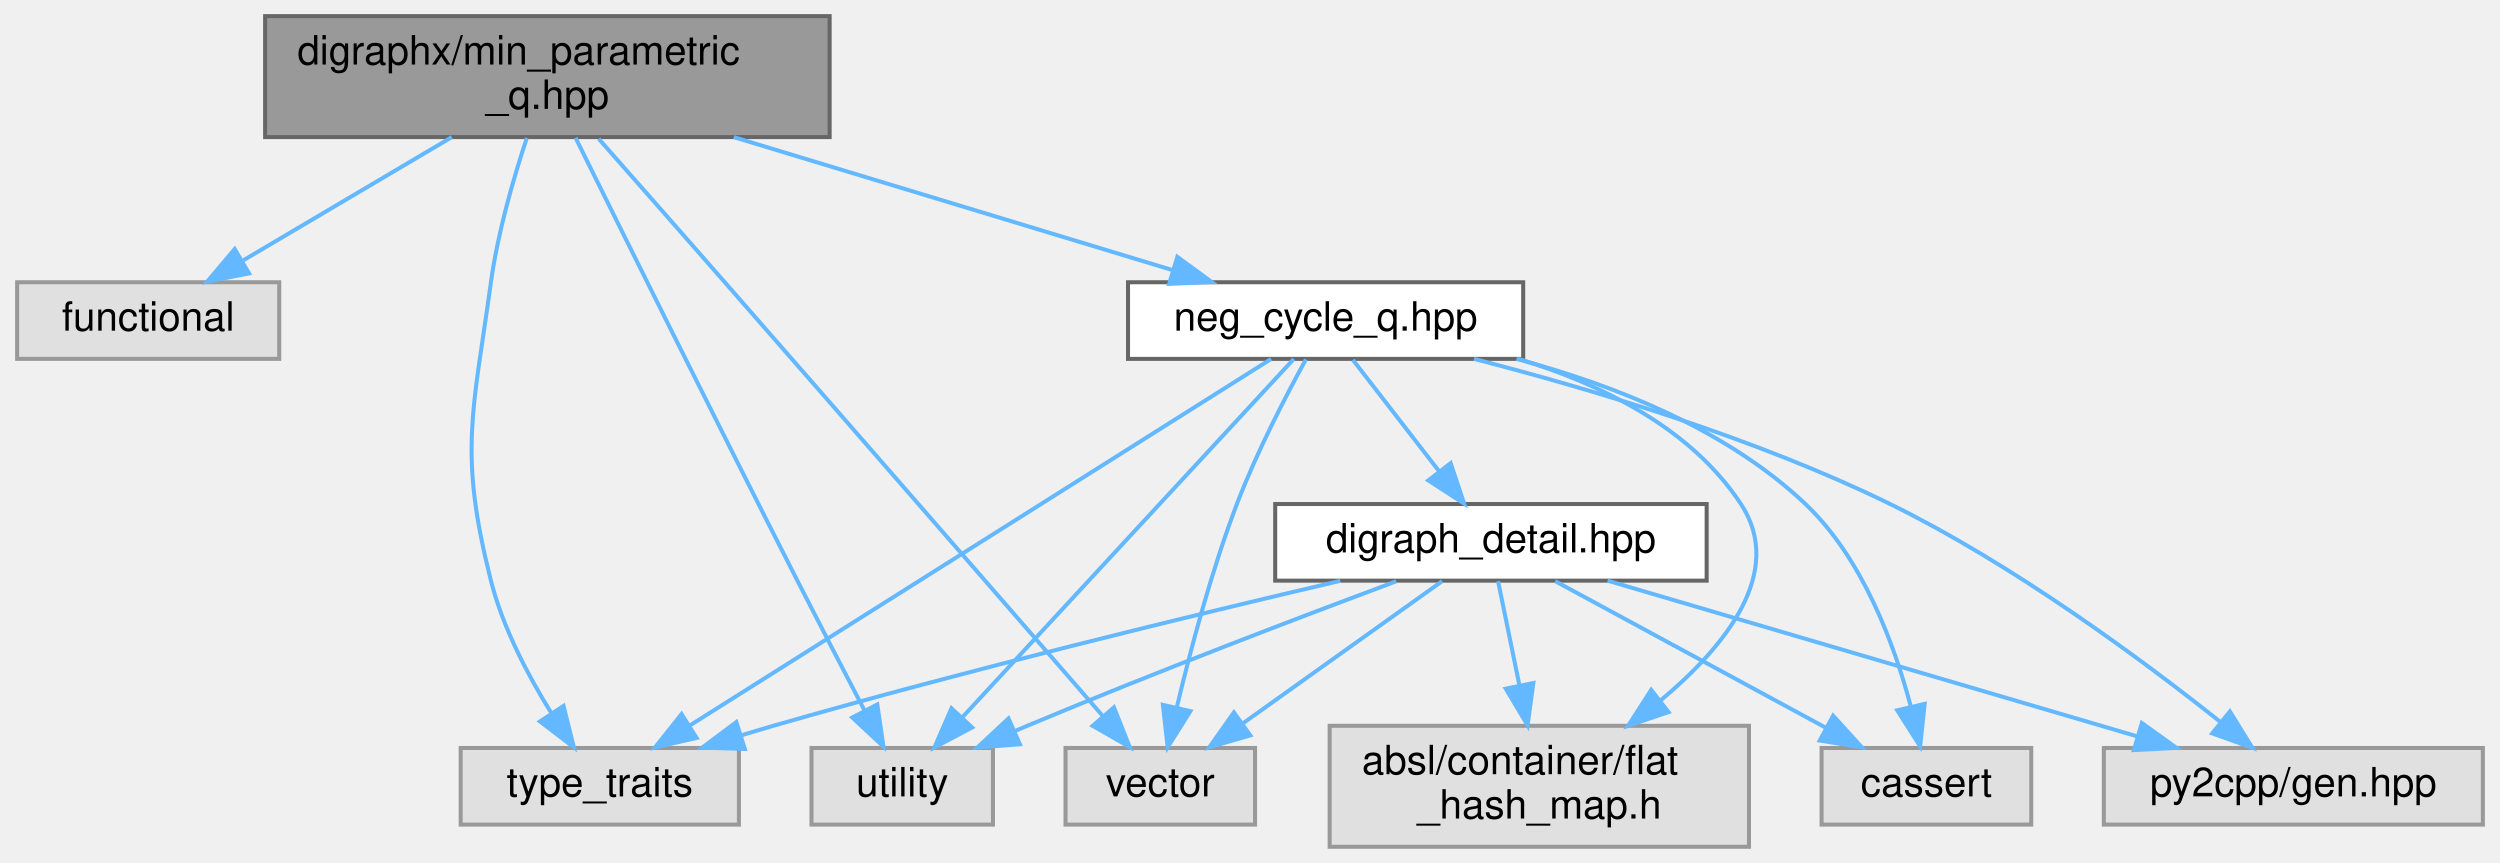
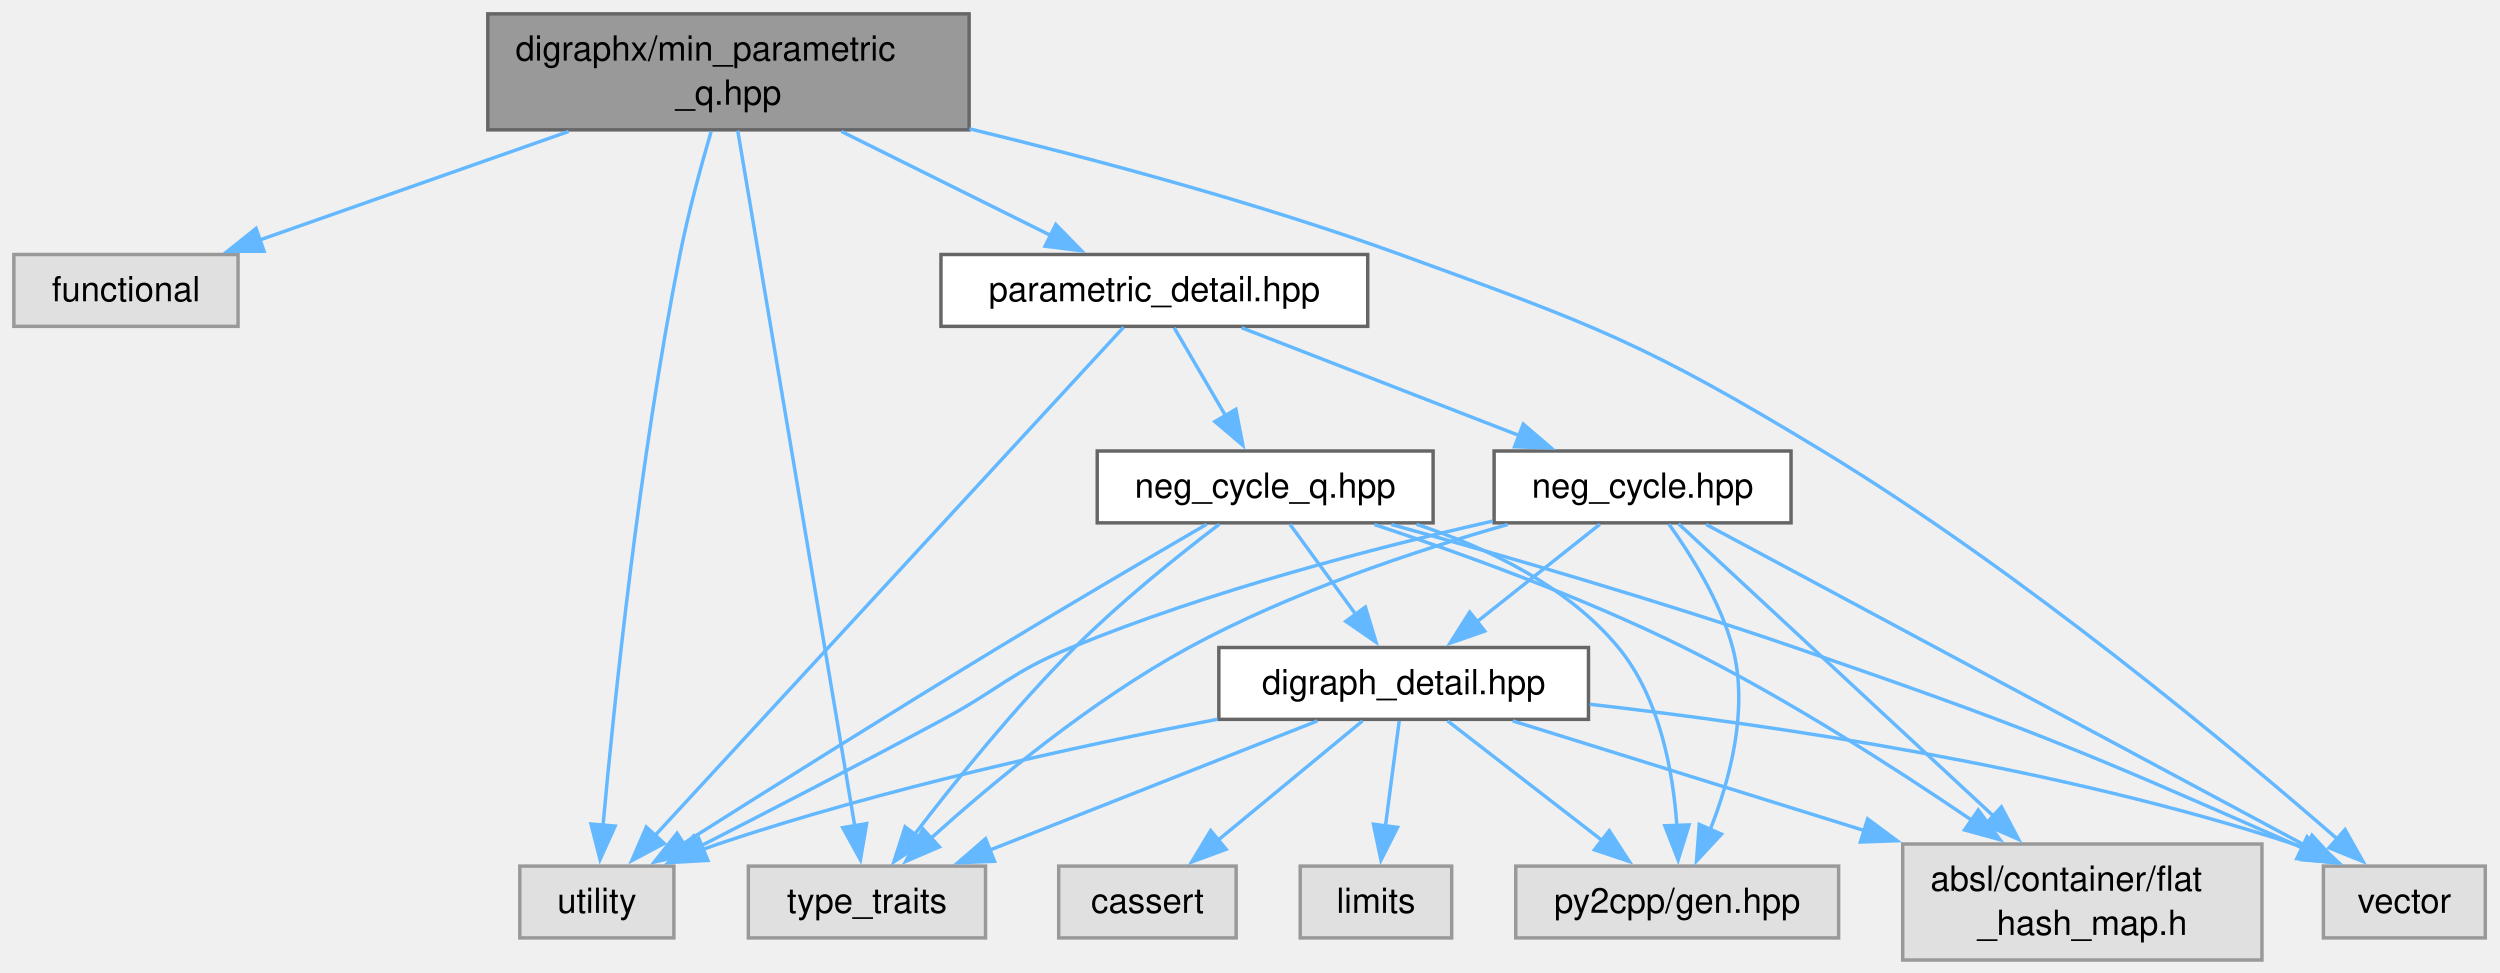
- <svg xmlns="http://www.w3.org/2000/svg" xmlns:xlink="http://www.w3.org/1999/xlink" width="620pt" height="214pt" viewBox="0.00 0.00 619.50 214.00">
-   <g id="graph0" class="graph" transform="scale(1 1) rotate(0) translate(4 210)">
+ <svg xmlns="http://www.w3.org/2000/svg" xmlns:xlink="http://www.w3.org/1999/xlink" width="722pt" height="281pt" viewBox="0.00 0.00 722.00 281.00">
+   <g id="graph0" class="graph" transform="scale(1 1) rotate(0) translate(4 277.25)">
    <g id="Node000001" class="node">
      <g id="a_Node000001">
        <a xlink:title="Minimum parametric network problem solver with constraints.">
-           <polygon fill="#999999" stroke="#666666" points="201.5,-206 61.5,-206 61.5,-176 201.5,-176 201.5,-206" />
-           <text text-anchor="start" x="69.5" y="-194" font-family="Helvetica,sans-Serif" font-size="10.00">digraphx/min_parametric</text>
-           <text text-anchor="middle" x="131.5" y="-183" font-family="Helvetica,sans-Serif" font-size="10.00">_q.hpp</text>
+           <polygon fill="#999999" stroke="#666666" points="275.88,-273.25 136.88,-273.25 136.88,-239.75 275.88,-239.75 275.88,-273.25" />
+           <text xml:space="preserve" text-anchor="start" x="144.88" y="-259.75" font-family="Helvetica,sans-Serif" font-size="10.00">digraphx/min_parametric</text>
+           <text xml:space="preserve" text-anchor="middle" x="206.38" y="-247" font-family="Helvetica,sans-Serif" font-size="10.00">_q.hpp</text>
        </a>
      </g>
    </g>
    <g id="Node000002" class="node">
      <g id="a_Node000002">
        <a xlink:title=" ">
-           <polygon fill="#e0e0e0" stroke="#999999" points="65,-140 0,-140 0,-121 65,-121 65,-140" />
-           <text text-anchor="middle" x="32.5" y="-128" font-family="Helvetica,sans-Serif" font-size="10.00">functional</text>
+           <polygon fill="#e0e0e0" stroke="#999999" points="64.75,-203.75 0,-203.75 0,-183 64.75,-183 64.75,-203.75" />
+           <text xml:space="preserve" text-anchor="middle" x="32.38" y="-190.25" font-family="Helvetica,sans-Serif" font-size="10.00">functional</text>
        </a>
      </g>
    </g>
    <g id="edge1_Node000001_Node000002" class="edge">
      <g id="a_edge1_Node000001_Node000002">
        <a xlink:title=" ">
-           <path fill="none" stroke="#63b8ff" d="M107.79,-175.99C92.15,-166.75 71.76,-154.7 56.14,-145.47" />
-           <polygon fill="#63b8ff" stroke="#63b8ff" points="57.51,-142.21 47.12,-140.14 53.95,-148.24 57.51,-142.21" />
+           <path fill="none" stroke="#63b8ff" d="M160.2,-239.28C132.36,-229.5 97.31,-217.19 70.96,-207.93" />
+           <polygon fill="#63b8ff" stroke="#63b8ff" points="72.27,-204.68 61.67,-204.67 69.95,-211.28 72.27,-204.68" />
        </a>
      </g>
    </g>
    <g id="Node000003" class="node">
      <g id="a_Node000003">
        <a xlink:title=" ">
-           <polygon fill="#e0e0e0" stroke="#999999" points="179,-24.5 110,-24.5 110,-5.5 179,-5.5 179,-24.5" />
-           <text text-anchor="middle" x="144.5" y="-12.5" font-family="Helvetica,sans-Serif" font-size="10.00">type_traits</text>
+           <polygon fill="#e0e0e0" stroke="#999999" points="280.62,-27.12 212.12,-27.12 212.12,-6.38 280.62,-6.38 280.62,-27.12" />
+           <text xml:space="preserve" text-anchor="middle" x="246.38" y="-13.62" font-family="Helvetica,sans-Serif" font-size="10.00">type_traits</text>
        </a>
      </g>
    </g>
    <g id="edge2_Node000001_Node000003" class="edge">
      <g id="a_edge2_Node000001_Node000003">
        <a xlink:title=" ">
-           <path fill="none" stroke="#63b8ff" d="M126.4,-175.78C123.13,-165.89 119.19,-152.32 117.5,-140 113.02,-107.42 109.44,-97.89 117.5,-66 120.44,-54.36 126.69,-42.48 132.44,-33.23" />
-           <polygon fill="#63b8ff" stroke="#63b8ff" points="135.51,-34.93 138.08,-24.65 129.66,-31.08 135.51,-34.93" />
+           <path fill="none" stroke="#63b8ff" d="M209.06,-239.53C216.09,-197.76 235.02,-85.27 242.88,-38.54" />
+           <polygon fill="#63b8ff" stroke="#63b8ff" points="246.28,-39.39 244.49,-28.94 239.38,-38.22 246.28,-39.39" />
        </a>
      </g>
    </g>
    <g id="Node000004" class="node">
      <g id="a_Node000004">
        <a xlink:title=" ">
-           <polygon fill="#e0e0e0" stroke="#999999" points="242,-24.5 197,-24.5 197,-5.5 242,-5.5 242,-24.5" />
-           <text text-anchor="middle" x="219.5" y="-12.5" font-family="Helvetica,sans-Serif" font-size="10.00">utility</text>
+           <polygon fill="#e0e0e0" stroke="#999999" points="190.62,-27.12 146.12,-27.12 146.12,-6.38 190.62,-6.38 190.62,-27.12" />
+           <text xml:space="preserve" text-anchor="middle" x="168.38" y="-13.62" font-family="Helvetica,sans-Serif" font-size="10.00">utility</text>
        </a>
      </g>
    </g>
    <g id="edge3_Node000001_Node000004" class="edge">
      <g id="a_edge3_Node000001_Node000004">
        <a xlink:title=" ">
-           <path fill="none" stroke="#63b8ff" d="M138.49,-175.83C149.9,-152.76 173.27,-105.67 193.5,-66 198.98,-55.26 205.2,-43.28 210.19,-33.74" />
-           <polygon fill="#63b8ff" stroke="#63b8ff" points="213.32,-35.31 214.85,-24.83 207.11,-32.06 213.32,-35.31" />
+           <path fill="none" stroke="#63b8ff" d="M201.39,-239.32C198.42,-229.18 194.77,-215.8 192.38,-203.75 180.61,-144.57 173.3,-73.6 170.16,-38.92" />
+           <polygon fill="#63b8ff" stroke="#63b8ff" points="173.65,-38.67 169.29,-29.02 166.68,-39.28 173.65,-38.67" />
        </a>
      </g>
    </g>
    <g id="Node000005" class="node">
      <g id="a_Node000005">
        <a xlink:title=" ">
-           <polygon fill="#e0e0e0" stroke="#999999" points="307,-24.5 260,-24.5 260,-5.5 307,-5.5 307,-24.5" />
-           <text text-anchor="middle" x="283.5" y="-12.5" font-family="Helvetica,sans-Serif" font-size="10.00">vector</text>
+           <polygon fill="#e0e0e0" stroke="#999999" points="713.75,-27.12 667,-27.12 667,-6.38 713.75,-6.38 713.75,-27.12" />
+           <text xml:space="preserve" text-anchor="middle" x="690.38" y="-13.62" font-family="Helvetica,sans-Serif" font-size="10.00">vector</text>
        </a>
      </g>
    </g>
    <g id="edge4_Node000001_Node000005" class="edge">
      <g id="a_edge4_Node000001_Node000005">
        <a xlink:title=" ">
-           <path fill="none" stroke="#63b8ff" d="M144.23,-175.58C153.02,-165.6 164.99,-152.01 175.5,-140 209.16,-101.55 248.56,-56.24 269.21,-32.46" />
-           <polygon fill="#63b8ff" stroke="#63b8ff" points="272.01,-34.58 275.92,-24.73 266.72,-29.99 272.01,-34.58" />
+           <path fill="none" stroke="#63b8ff" d="M275.96,-240.06C313.33,-230.99 359.91,-218.43 400.38,-203.75 456.59,-183.35 471.26,-178.03 522.38,-147 579.96,-112.04 641.1,-60.99 671.26,-34.73" />
+           <polygon fill="#63b8ff" stroke="#63b8ff" points="673.24,-37.65 678.45,-28.43 668.62,-32.39 673.24,-37.65" />
        </a>
      </g>
    </g>
    <g id="Node000006" class="node">
      <g id="a_Node000006">
-         <a xlink:href="neg__cycle__q_8hpp.html" target="_top" xlink:title="Negative cycle detection with constraints using Howard's method.">
-           <polygon fill="white" stroke="#666666" points="373.5,-140 275.5,-140 275.5,-121 373.5,-121 373.5,-140" />
-           <text text-anchor="middle" x="324.5" y="-128" font-family="Helvetica,sans-Serif" font-size="10.00">neg_cycle_q.hpp</text>
+         <a xlink:href="parametric__detail_8hpp.html" target="_top" xlink:title="Shared parametric-search loop and its injected strategies.">
+           <polygon fill="white" stroke="#666666" points="391,-203.75 267.75,-203.75 267.75,-183 391,-183 391,-203.75" />
+           <text xml:space="preserve" text-anchor="middle" x="329.38" y="-190.25" font-family="Helvetica,sans-Serif" font-size="10.00">parametric_detail.hpp</text>
        </a>
      </g>
    </g>
    <g id="edge5_Node000001_Node000006" class="edge">
      <g id="a_edge5_Node000001_Node000006">
        <a xlink:title=" ">
-           <path fill="none" stroke="#63b8ff" d="M177.73,-175.99C211.04,-165.89 255.43,-152.44 286.64,-142.98" />
-           <polygon fill="#63b8ff" stroke="#63b8ff" points="287.73,-146.3 296.28,-140.05 285.7,-139.6 287.73,-146.3" />
-         </a>
-       </g>
-     </g>
-     <g id="edge9_Node000006_Node000003" class="edge">
-       <g id="a_edge9_Node000006_Node000003">
-         <a xlink:title=" ">
-           <path fill="none" stroke="#63b8ff" d="M310.97,-120.97C280.22,-101.58 204.81,-54.03 166.95,-30.16" />
-           <polygon fill="#63b8ff" stroke="#63b8ff" points="168.51,-27 158.19,-24.63 164.78,-32.92 168.51,-27" />
-         </a>
-       </g>
-     </g>
-     <g id="edge10_Node000006_Node000004" class="edge">
-       <g id="a_edge10_Node000006_Node000004">
-         <a xlink:title=" ">
-           <path fill="none" stroke="#63b8ff" d="M316.61,-120.97C299.13,-102.07 256.9,-56.43 234.32,-32.02" />
-           <polygon fill="#63b8ff" stroke="#63b8ff" points="236.84,-29.59 227.48,-24.63 231.71,-34.35 236.84,-29.59" />
-         </a>
-       </g>
-     </g>
-     <g id="edge11_Node000006_Node000005" class="edge">
-       <g id="a_edge11_Node000006_Node000005">
-         <a xlink:title=" ">
-           <path fill="none" stroke="#63b8ff" d="M319.61,-120.86C314.77,-112.05 307.41,-97.89 302.5,-85 296.15,-68.33 290.94,-48.64 287.6,-34.58" />
-           <polygon fill="#63b8ff" stroke="#63b8ff" points="290.97,-33.63 285.33,-24.67 284.15,-35.19 290.97,-33.63" />
+           <path fill="none" stroke="#63b8ff" d="M239.01,-239.28C257.81,-229.94 281.27,-218.28 299.57,-209.19" />
+           <polygon fill="#63b8ff" stroke="#63b8ff" points="300.92,-212.42 308.32,-204.84 297.81,-206.15 300.92,-212.42" />
+         </a>
+       </g>
+     </g>
+     <g id="edge6_Node000006_Node000004" class="edge">
+       <g id="a_edge6_Node000006_Node000004">
+         <a xlink:title=" ">
+           <path fill="none" stroke="#63b8ff" d="M320.49,-182.74C294.6,-154.66 218.93,-72.59 185.08,-35.87" />
+           <polygon fill="#63b8ff" stroke="#63b8ff" points="187.81,-33.67 178.46,-28.69 182.66,-38.41 187.81,-33.67" />
        </a>
      </g>
    </g>
    <g id="Node000007" class="node">
      <g id="a_Node000007">
-         <a xlink:title=" ">
-           <polygon fill="#e0e0e0" stroke="#999999" points="429.5,-30 325.5,-30 325.5,0 429.5,0 429.5,-30" />
-           <text text-anchor="start" x="333.5" y="-18" font-family="Helvetica,sans-Serif" font-size="10.00">absl/container/flat</text>
-           <text text-anchor="middle" x="377.5" y="-7" font-family="Helvetica,sans-Serif" font-size="10.00">_hash_map.h</text>
-         </a>
-       </g>
-     </g>
-     <g id="edge6_Node000006_Node000007" class="edge">
-       <g id="a_edge6_Node000006_Node000007">
-         <a xlink:title=" ">
-           <path fill="none" stroke="#63b8ff" d="M372.35,-120.99C392.97,-114.7 415.14,-103.8 427.5,-85 438.53,-68.21 423.8,-49.82 407.52,-36.25" />
-           <polygon fill="#63b8ff" stroke="#63b8ff" points="409.55,-33.4 399.52,-30.01 405.25,-38.92 409.55,-33.4" />
+         <a xlink:href="neg__cycle_8hpp.html" target="_top" xlink:title="Negative cycle detection for weighted directed graphs.">
+           <polygon fill="white" stroke="#666666" points="513.25,-147 427.5,-147 427.5,-126.25 513.25,-126.25 513.25,-147" />
+           <text xml:space="preserve" text-anchor="middle" x="470.38" y="-133.5" font-family="Helvetica,sans-Serif" font-size="10.00">neg_cycle.hpp</text>
+         </a>
+       </g>
+     </g>
+     <g id="edge7_Node000006_Node000007" class="edge">
+       <g id="a_edge7_Node000006_Node000007">
+         <a xlink:title=" ">
+           <path fill="none" stroke="#63b8ff" d="M354.58,-182.59C376.94,-173.91 409.83,-161.13 434.85,-151.42" />
+           <polygon fill="#63b8ff" stroke="#63b8ff" points="435.92,-154.76 443.97,-147.88 433.39,-148.23 435.92,-154.76" />
+         </a>
+       </g>
+     </g>
+     <g id="Node000013" class="node">
+       <g id="a_Node000013">
+         <a xlink:href="neg__cycle__q_8hpp.html" target="_top" xlink:title="Negative cycle detection with constraints using Howard's method.">
+           <polygon fill="white" stroke="#666666" points="409.88,-147 312.88,-147 312.88,-126.25 409.88,-126.25 409.88,-147" />
+           <text xml:space="preserve" text-anchor="middle" x="361.38" y="-133.5" font-family="Helvetica,sans-Serif" font-size="10.00">neg_cycle_q.hpp</text>
+         </a>
+       </g>
+     </g>
+     <g id="edge21_Node000006_Node000013" class="edge">
+       <g id="a_edge21_Node000006_Node000013">
+         <a xlink:title=" ">
+           <path fill="none" stroke="#63b8ff" d="M335.1,-182.59C339.24,-175.5 344.97,-165.69 350.03,-157.04" />
+           <polygon fill="#63b8ff" stroke="#63b8ff" points="352.92,-159.03 354.94,-148.64 346.87,-155.5 352.92,-159.03" />
+         </a>
+       </g>
+     </g>
+     <g id="edge10_Node000007_Node000003" class="edge">
+       <g id="a_edge10_Node000007_Node000003">
+         <a xlink:title=" ">
+           <path fill="none" stroke="#63b8ff" d="M431.43,-125.78C404.61,-118.14 368.66,-106.17 339.38,-90.25 311.19,-74.93 282.67,-51.21 264.78,-35.1" />
+           <polygon fill="#63b8ff" stroke="#63b8ff" points="267.3,-32.67 257.57,-28.48 262.57,-37.82 267.3,-32.67" />
+         </a>
+       </g>
+     </g>
+     <g id="edge11_Node000007_Node000004" class="edge">
+       <g id="a_edge11_Node000007_Node000004">
+         <a xlink:title=" ">
+           <path fill="none" stroke="#63b8ff" d="M427.04,-126.74C393.19,-119.09 345.36,-106.67 305.38,-90.25 287.93,-83.09 284.97,-78.45 268.38,-69.5 244.75,-56.76 217.69,-42.8 197.69,-32.59" />
+           <polygon fill="#63b8ff" stroke="#63b8ff" points="199.49,-29.58 188.99,-28.17 196.32,-35.82 199.49,-29.58" />
+         </a>
+       </g>
+     </g>
+     <g id="edge12_Node000007_Node000005" class="edge">
+       <g id="a_edge12_Node000007_Node000005">
+         <a xlink:title=" ">
+           <path fill="none" stroke="#63b8ff" d="M488.75,-125.78C527.19,-105.19 616.28,-57.45 662.07,-32.91" />
+           <polygon fill="#63b8ff" stroke="#63b8ff" points="663.71,-36.01 670.87,-28.2 660.4,-29.84 663.71,-36.01" />
        </a>
      </g>
    </g>
    <g id="Node000008" class="node">
      <g id="a_Node000008">
        <a xlink:title=" ">
-           <polygon fill="#e0e0e0" stroke="#999999" points="499.5,-24.5 447.5,-24.5 447.5,-5.5 499.5,-5.5 499.5,-24.5" />
-           <text text-anchor="middle" x="473.5" y="-12.5" font-family="Helvetica,sans-Serif" font-size="10.00">cassert</text>
-         </a>
-       </g>
-     </g>
-     <g id="edge7_Node000006_Node000008" class="edge">
-       <g id="a_edge7_Node000006_Node000008">
-         <a xlink:title=" ">
-           <path fill="none" stroke="#63b8ff" d="M371.84,-120.99C395.81,-114.59 423.9,-103.6 443.5,-85 457.68,-71.54 465.53,-50.23 469.61,-34.86" />
-           <polygon fill="#63b8ff" stroke="#63b8ff" points="473.07,-35.44 471.95,-24.9 466.26,-33.84 473.07,-35.44" />
+           <polygon fill="#e0e0e0" stroke="#999999" points="649.25,-33.5 545.5,-33.5 545.5,0 649.25,0 649.25,-33.5" />
+           <text xml:space="preserve" text-anchor="start" x="553.5" y="-20" font-family="Helvetica,sans-Serif" font-size="10.00">absl/container/flat</text>
+           <text xml:space="preserve" text-anchor="middle" x="597.38" y="-7.25" font-family="Helvetica,sans-Serif" font-size="10.00">_hash_map.h</text>
+         </a>
+       </g>
+     </g>
+     <g id="edge8_Node000007_Node000008" class="edge">
+       <g id="a_edge8_Node000007_Node000008">
+         <a xlink:title=" ">
+           <path fill="none" stroke="#63b8ff" d="M480.77,-125.98C500.52,-107.64 544.02,-67.27 571.94,-41.36" />
+           <polygon fill="#63b8ff" stroke="#63b8ff" points="574.01,-44.21 578.96,-34.85 569.25,-39.08 574.01,-44.21" />
        </a>
      </g>
    </g>
    <g id="Node000009" class="node">
      <g id="a_Node000009">
        <a xlink:title=" ">
-           <polygon fill="#e0e0e0" stroke="#999999" points="611.5,-24.5 517.5,-24.5 517.5,-5.5 611.5,-5.5 611.5,-24.5" />
-           <text text-anchor="middle" x="564.5" y="-12.5" font-family="Helvetica,sans-Serif" font-size="10.00">py2cpp/gen.hpp</text>
-         </a>
-       </g>
-     </g>
-     <g id="edge8_Node000006_Node000009" class="edge">
-       <g id="a_edge8_Node000006_Node000009">
-         <a xlink:title=" ">
-           <path fill="none" stroke="#63b8ff" d="M361.31,-120.99C390.23,-113.56 431.07,-101.39 464.5,-85 495.21,-69.94 527.14,-46.27 546.42,-30.95" />
-           <polygon fill="#63b8ff" stroke="#63b8ff" points="548.76,-33.56 554.34,-24.55 544.36,-28.11 548.76,-33.56" />
+           <polygon fill="#e0e0e0" stroke="#999999" points="527,-27.12 433.75,-27.12 433.75,-6.38 527,-6.38 527,-27.12" />
+           <text xml:space="preserve" text-anchor="middle" x="480.38" y="-13.62" font-family="Helvetica,sans-Serif" font-size="10.00">py2cpp/gen.hpp</text>
+         </a>
+       </g>
+     </g>
+     <g id="edge9_Node000007_Node000009" class="edge">
+       <g id="a_edge9_Node000007_Node000009">
+         <a xlink:title=" ">
+           <path fill="none" stroke="#63b8ff" d="M478,-125.85C484.32,-117.08 492.82,-103.59 496.38,-90.25 501.08,-72.56 495.64,-52.18 489.86,-37.54" />
+           <polygon fill="#63b8ff" stroke="#63b8ff" points="493.16,-36.35 485.95,-28.58 486.75,-39.15 493.16,-36.35" />
        </a>
      </g>
    </g>
    <g id="Node000010" class="node">
      <g id="a_Node000010">
        <a xlink:href="digraph__detail_8hpp.html" target="_top" xlink:title="Internal implementation helpers shared by the digraphx algorithms.">
-           <polygon fill="white" stroke="#666666" points="419,-85 312,-85 312,-66 419,-66 419,-85" />
-           <text text-anchor="middle" x="365.5" y="-73" font-family="Helvetica,sans-Serif" font-size="10.00">digraph_detail.hpp</text>
-         </a>
-       </g>
-     </g>
-     <g id="edge12_Node000006_Node000010" class="edge">
-       <g id="a_edge12_Node000006_Node000010">
-         <a xlink:title=" ">
-           <path fill="none" stroke="#63b8ff" d="M331.27,-120.75C337.06,-113.26 345.56,-102.28 352.64,-93.13" />
-           <polygon fill="#63b8ff" stroke="#63b8ff" points="355.51,-95.14 358.86,-85.09 349.97,-90.86 355.51,-95.14" />
-         </a>
-       </g>
-     </g>
-     <g id="edge16_Node000010_Node000003" class="edge">
-       <g id="a_edge16_Node000010_Node000003">
-         <a xlink:title=" ">
-           <path fill="none" stroke="#63b8ff" d="M328.14,-65.96C291.98,-57.51 235.72,-43.86 187.5,-30 184.9,-29.25 182.22,-28.45 179.54,-27.63" />
-           <polygon fill="#63b8ff" stroke="#63b8ff" points="180.47,-24.25 169.88,-24.59 178.36,-30.93 180.47,-24.25" />
-         </a>
-       </g>
-     </g>
-     <g id="edge17_Node000010_Node000004" class="edge">
-       <g id="a_edge17_Node000010_Node000004">
-         <a xlink:title=" ">
-           <path fill="none" stroke="#63b8ff" d="M342,-65.84C318.65,-57.13 281.9,-43.15 250.5,-30 249.49,-29.58 248.47,-29.14 247.44,-28.7" />
-           <polygon fill="#63b8ff" stroke="#63b8ff" points="248.68,-25.42 238.12,-24.61 245.86,-31.83 248.68,-25.42" />
-         </a>
-       </g>
-     </g>
-     <g id="edge18_Node000010_Node000005" class="edge">
-       <g id="a_edge18_Node000010_Node000005">
-         <a xlink:title=" ">
-           <path fill="none" stroke="#63b8ff" d="M353.4,-65.87C340.44,-56.62 319.64,-41.78 304.1,-30.69" />
-           <polygon fill="#63b8ff" stroke="#63b8ff" points="305.82,-27.63 295.65,-24.67 301.76,-33.32 305.82,-27.63" />
-         </a>
-       </g>
-     </g>
-     <g id="edge13_Node000010_Node000007" class="edge">
-       <g id="a_edge13_Node000010_Node000007">
-         <a xlink:title=" ">
-           <path fill="none" stroke="#63b8ff" d="M367.27,-65.87C368.67,-59.03 370.7,-49.14 372.58,-39.97" />
-           <polygon fill="#63b8ff" stroke="#63b8ff" points="376.02,-40.61 374.6,-30.11 369.17,-39.21 376.02,-40.61" />
+           <polygon fill="white" stroke="#666666" points="454.75,-90.25 348,-90.25 348,-69.5 454.75,-69.5 454.75,-90.25" />
+           <text xml:space="preserve" text-anchor="middle" x="401.38" y="-76.75" font-family="Helvetica,sans-Serif" font-size="10.00">digraph_detail.hpp</text>
+         </a>
+       </g>
+     </g>
+     <g id="edge13_Node000007_Node000010" class="edge">
+       <g id="a_edge13_Node000007_Node000010">
+         <a xlink:title=" ">
+           <path fill="none" stroke="#63b8ff" d="M458.04,-125.84C448.13,-117.97 433.99,-106.75 422.31,-97.49" />
+           <polygon fill="#63b8ff" stroke="#63b8ff" points="424.8,-94.99 414.79,-91.52 420.45,-100.48 424.8,-94.99" />
+         </a>
+       </g>
+     </g>
+     <g id="edge18_Node000010_Node000003" class="edge">
+       <g id="a_edge18_Node000010_Node000003">
+         <a xlink:title=" ">
+           <path fill="none" stroke="#63b8ff" d="M376.47,-69.05C350.82,-58.94 310.62,-43.09 281.7,-31.68" />
+           <polygon fill="#63b8ff" stroke="#63b8ff" points="283.21,-28.51 272.62,-28.1 280.64,-35.03 283.21,-28.51" />
+         </a>
+       </g>
+     </g>
+     <g id="edge19_Node000010_Node000004" class="edge">
+       <g id="a_edge19_Node000010_Node000004">
+         <a xlink:title=" ">
+           <path fill="none" stroke="#63b8ff" d="M347.64,-69.54C307.36,-61.83 251.18,-49.56 203.38,-33.5 201.84,-32.98 200.27,-32.42 198.7,-31.83" />
+           <polygon fill="#63b8ff" stroke="#63b8ff" points="200.44,-28.76 189.86,-28.18 197.77,-35.23 200.44,-28.76" />
+         </a>
+       </g>
+     </g>
+     <g id="edge20_Node000010_Node000005" class="edge">
+       <g id="a_edge20_Node000010_Node000005">
+         <a xlink:title=" ">
+           <path fill="none" stroke="#63b8ff" d="M455.11,-73.86C507.87,-67.9 590.12,-55.82 658.38,-33.5 659.73,-33.06 661.1,-32.56 662.48,-32.04" />
+           <polygon fill="#63b8ff" stroke="#63b8ff" points="663.68,-35.33 671.42,-28.11 660.86,-28.93 663.68,-35.33" />
        </a>
      </g>
    </g>
    <g id="edge14_Node000010_Node000008" class="edge">
      <g id="a_edge14_Node000010_Node000008">
        <a xlink:title=" ">
-           <path fill="none" stroke="#63b8ff" d="M381.44,-65.87C399.14,-56.28 427.96,-40.67 448.64,-29.47" />
-           <polygon fill="#63b8ff" stroke="#63b8ff" points="450.37,-32.51 457.5,-24.67 447.04,-26.35 450.37,-32.51" />
-         </a>
-       </g>
-     </g>
-     <g id="edge15_Node000010_Node000009" class="edge">
-       <g id="a_edge15_Node000010_Node000009">
-         <a xlink:title=" ">
-           <path fill="none" stroke="#63b8ff" d="M394.44,-65.99C429.07,-55.81 487.2,-38.72 525.71,-27.4" />
-           <polygon fill="#63b8ff" stroke="#63b8ff" points="526.92,-30.7 535.53,-24.52 524.95,-23.98 526.92,-30.7" />
+           <path fill="none" stroke="#63b8ff" d="M432.87,-69.05C460.21,-60.53 500.62,-47.92 534.55,-37.34" />
+           <polygon fill="#63b8ff" stroke="#63b8ff" points="535.37,-40.75 543.87,-34.44 533.28,-34.07 535.37,-40.75" />
+         </a>
+       </g>
+     </g>
+     <g id="edge17_Node000010_Node000009" class="edge">
+       <g id="a_edge17_Node000010_Node000009">
+         <a xlink:title=" ">
+           <path fill="none" stroke="#63b8ff" d="M414.07,-69.05C426.16,-59.7 444.6,-45.43 458.97,-34.31" />
+           <polygon fill="#63b8ff" stroke="#63b8ff" points="460.75,-37.36 466.52,-28.47 456.47,-31.82 460.75,-37.36" />
+         </a>
+       </g>
+     </g>
+     <g id="Node000011" class="node">
+       <g id="a_Node000011">
+         <a xlink:title=" ">
+           <polygon fill="#e0e0e0" stroke="#999999" points="353,-27.12 301.75,-27.12 301.75,-6.38 353,-6.38 353,-27.12" />
+           <text xml:space="preserve" text-anchor="middle" x="327.38" y="-13.62" font-family="Helvetica,sans-Serif" font-size="10.00">cassert</text>
+         </a>
+       </g>
+     </g>
+     <g id="edge15_Node000010_Node000011" class="edge">
+       <g id="a_edge15_Node000010_Node000011">
+         <a xlink:title=" ">
+           <path fill="none" stroke="#63b8ff" d="M389.49,-69.05C378.2,-59.73 361.01,-45.53 347.57,-34.44" />
+           <polygon fill="#63b8ff" stroke="#63b8ff" points="350.1,-31.98 340.16,-28.31 345.64,-37.38 350.1,-31.98" />
+         </a>
+       </g>
+     </g>
+     <g id="Node000012" class="node">
+       <g id="a_Node000012">
+         <a xlink:title=" ">
+           <polygon fill="#e0e0e0" stroke="#999999" points="415.25,-27.12 371.5,-27.12 371.5,-6.38 415.25,-6.38 415.25,-27.12" />
+           <text xml:space="preserve" text-anchor="middle" x="393.38" y="-13.62" font-family="Helvetica,sans-Serif" font-size="10.00">limits</text>
+         </a>
+       </g>
+     </g>
+     <g id="edge16_Node000010_Node000012" class="edge">
+       <g id="a_edge16_Node000010_Node000012">
+         <a xlink:title=" ">
+           <path fill="none" stroke="#63b8ff" d="M400.09,-69.05C399.02,-60.9 397.47,-49.01 396.12,-38.73" />
+           <polygon fill="#63b8ff" stroke="#63b8ff" points="399.6,-38.31 394.83,-28.85 392.65,-39.22 399.6,-38.31" />
+         </a>
+       </g>
+     </g>
+     <g id="edge24_Node000013_Node000003" class="edge">
+       <g id="a_edge24_Node000013_Node000003">
+         <a xlink:title=" ">
+           <path fill="none" stroke="#63b8ff" d="M348.11,-125.83C336.58,-117.05 319.69,-103.54 306.38,-90.25 289.11,-73.02 271.58,-51.22 259.96,-36.05" />
+           <polygon fill="#63b8ff" stroke="#63b8ff" points="262.97,-34.23 254.15,-28.36 257.39,-38.45 262.97,-34.23" />
+         </a>
+       </g>
+     </g>
+     <g id="edge25_Node000013_Node000004" class="edge">
+       <g id="a_edge25_Node000013_Node000004">
+         <a xlink:title=" ">
+           <path fill="none" stroke="#63b8ff" d="M344.48,-125.84C328.83,-116.73 304.93,-102.73 284.38,-90.25 252.72,-71.04 216.59,-48.33 193.18,-33.52" />
+           <polygon fill="#63b8ff" stroke="#63b8ff" points="195.28,-30.7 184.96,-28.3 191.53,-36.61 195.28,-30.7" />
+         </a>
+       </g>
+     </g>
+     <g id="edge26_Node000013_Node000005" class="edge">
+       <g id="a_edge26_Node000013_Node000005">
+         <a xlink:title=" ">
+           <path fill="none" stroke="#63b8ff" d="M397.83,-125.78C429,-117.13 474.95,-103.84 514.38,-90.25 579.41,-67.84 595.46,-61.32 658.38,-33.5 659.29,-33.09 660.22,-32.68 661.16,-32.25" />
+           <polygon fill="#63b8ff" stroke="#63b8ff" points="662.29,-35.59 669.84,-28.15 659.3,-29.26 662.29,-35.59" />
+         </a>
+       </g>
+     </g>
+     <g id="edge22_Node000013_Node000008" class="edge">
+       <g id="a_edge22_Node000013_Node000008">
+         <a xlink:title=" ">
+           <path fill="none" stroke="#63b8ff" d="M392.95,-125.76C417.8,-117.52 453.03,-104.81 482.38,-90.25 511.66,-75.72 542.92,-55.69 565.44,-40.36" />
+           <polygon fill="#63b8ff" stroke="#63b8ff" points="567.33,-43.31 573.59,-34.76 563.36,-37.55 567.33,-43.31" />
+         </a>
+       </g>
+     </g>
+     <g id="edge23_Node000013_Node000009" class="edge">
+       <g id="a_edge23_Node000013_Node000009">
+         <a xlink:title=" ">
+           <path fill="none" stroke="#63b8ff" d="M405.11,-125.82C425.6,-119.07 448.67,-108.02 463.38,-90.25 475.34,-75.79 479.2,-54.41 480.3,-38.61" />
+           <polygon fill="#63b8ff" stroke="#63b8ff" points="483.79,-39.01 480.64,-28.89 476.8,-38.76 483.79,-39.01" />
+         </a>
+       </g>
+     </g>
+     <g id="edge27_Node000013_Node000010" class="edge">
+       <g id="a_edge27_Node000013_Node000010">
+         <a xlink:title=" ">
+           <path fill="none" stroke="#63b8ff" d="M368.53,-125.84C373.82,-118.6 381.19,-108.51 387.6,-99.72" />
+           <polygon fill="#63b8ff" stroke="#63b8ff" points="390.32,-101.94 393.39,-91.8 384.67,-97.81 390.32,-101.94" />
        </a>
      </g>
    </g>
  </g>
</svg>
